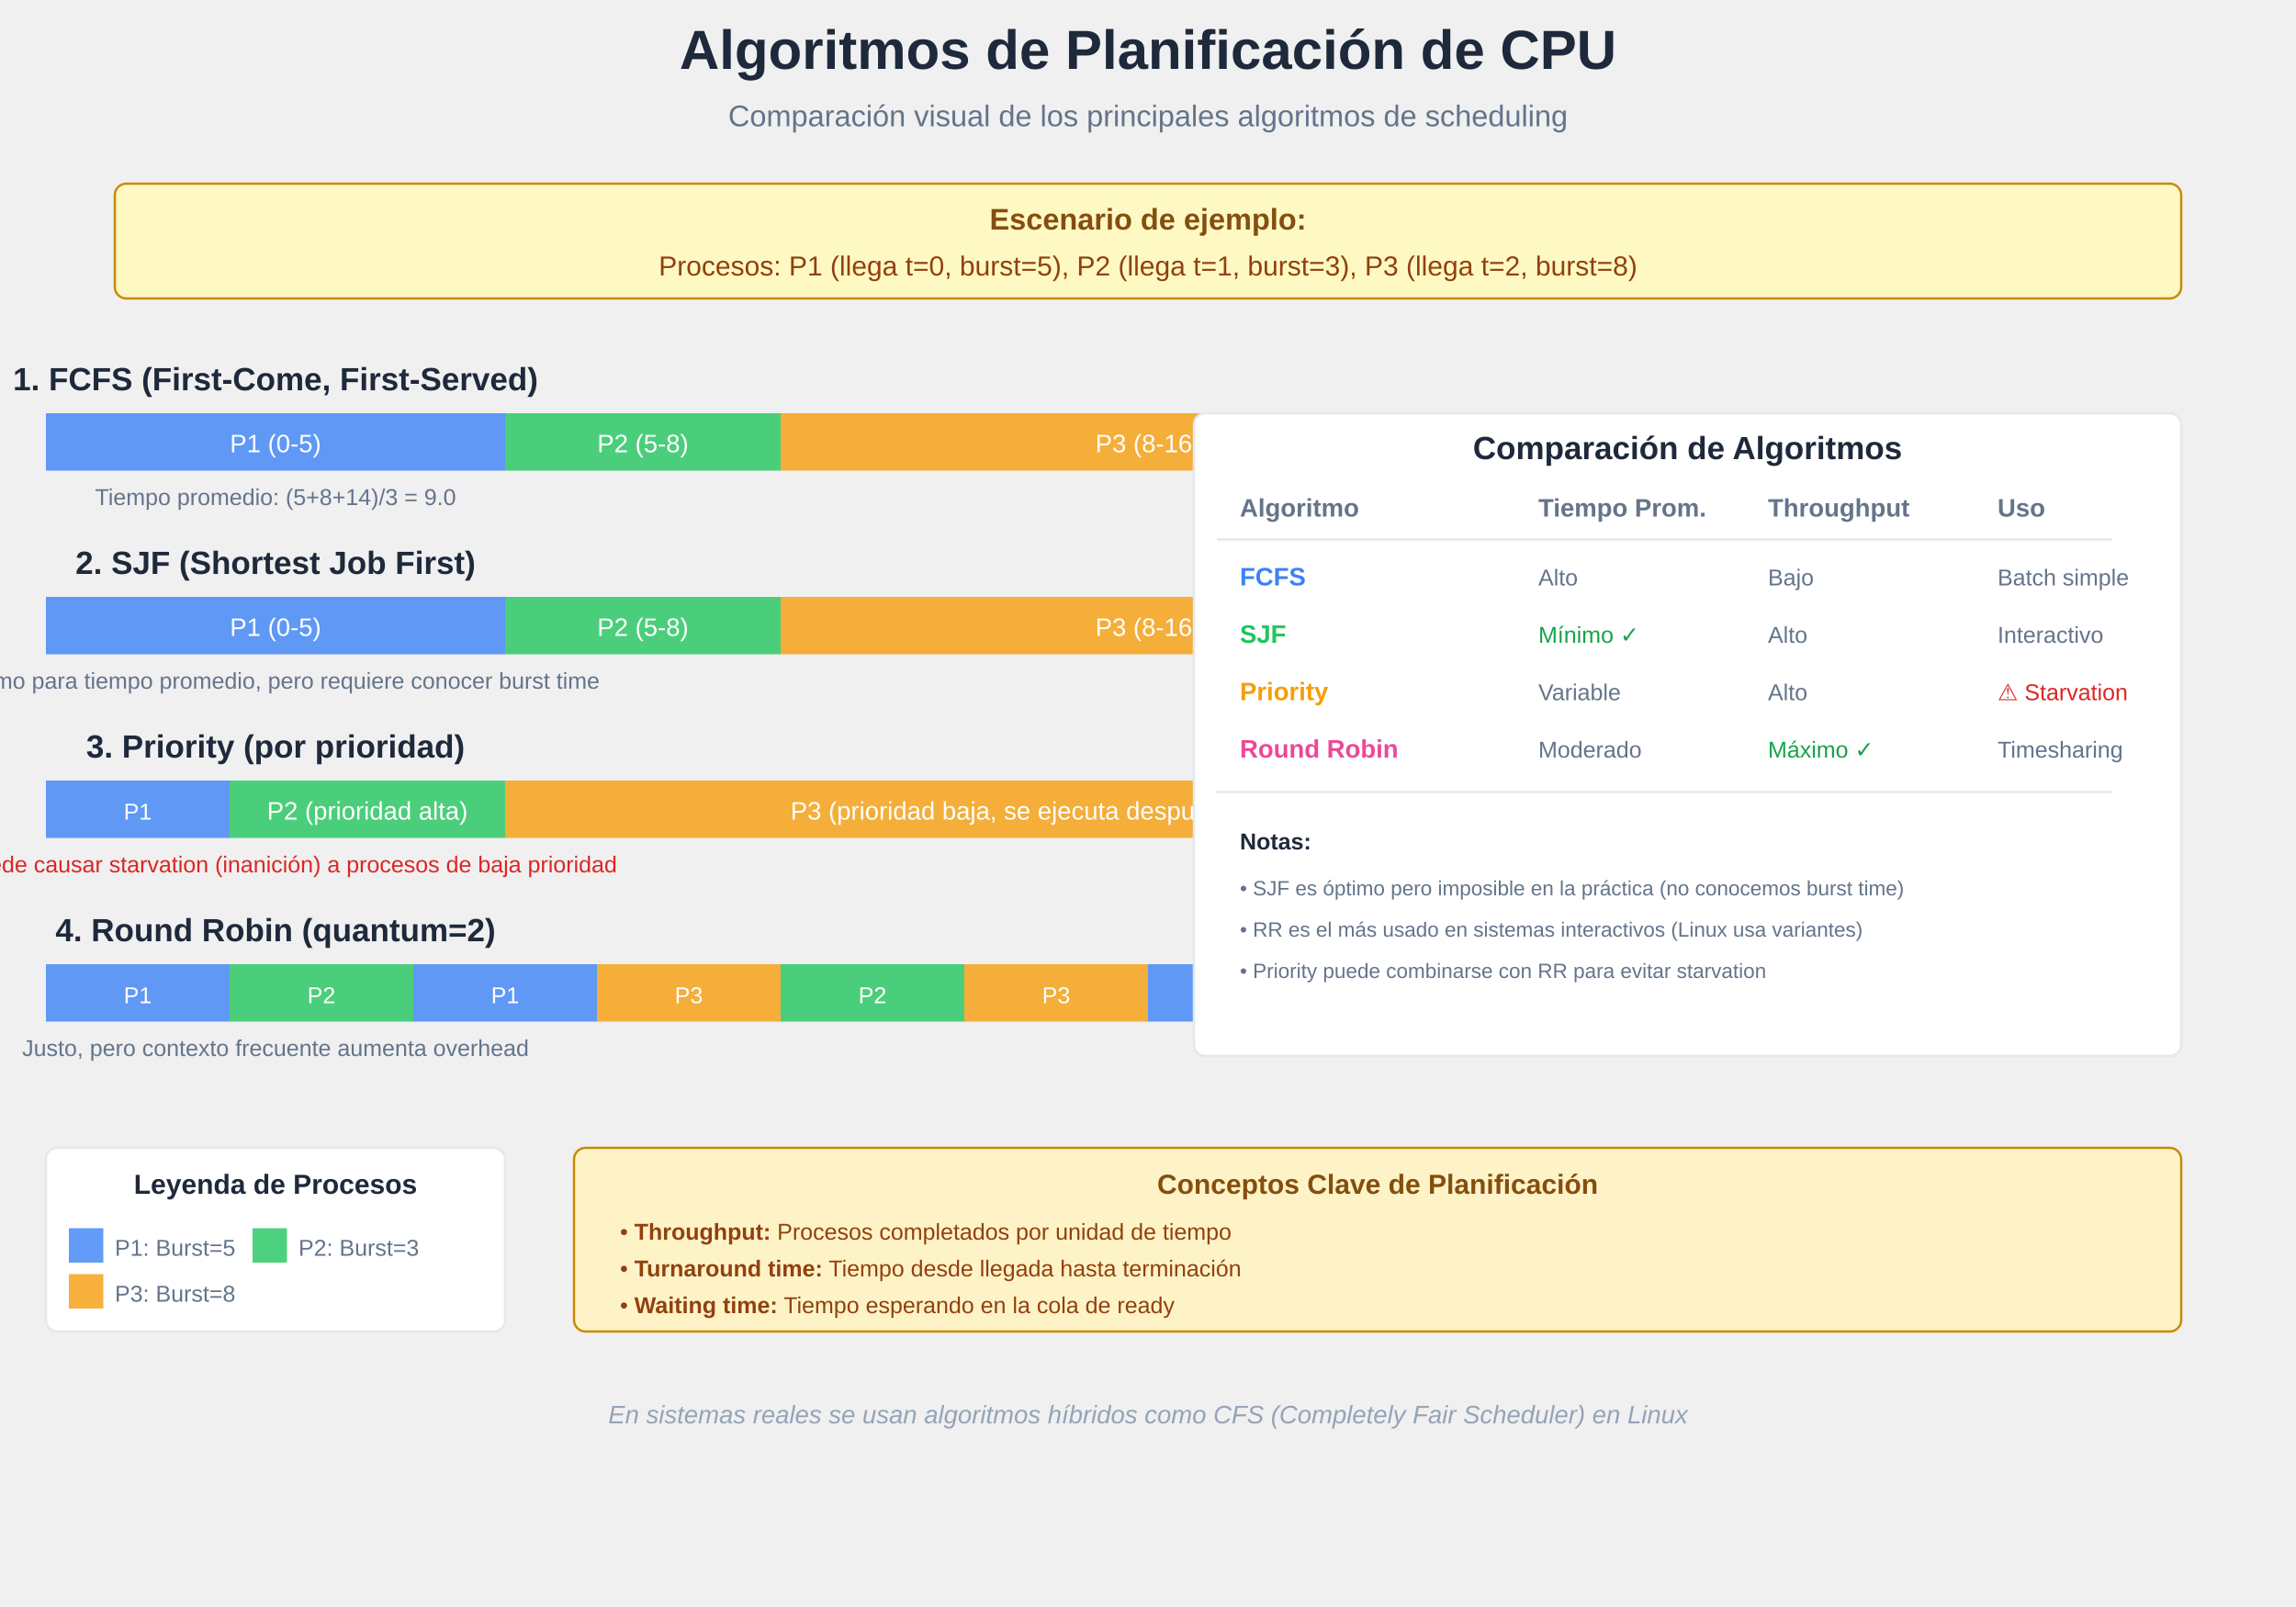
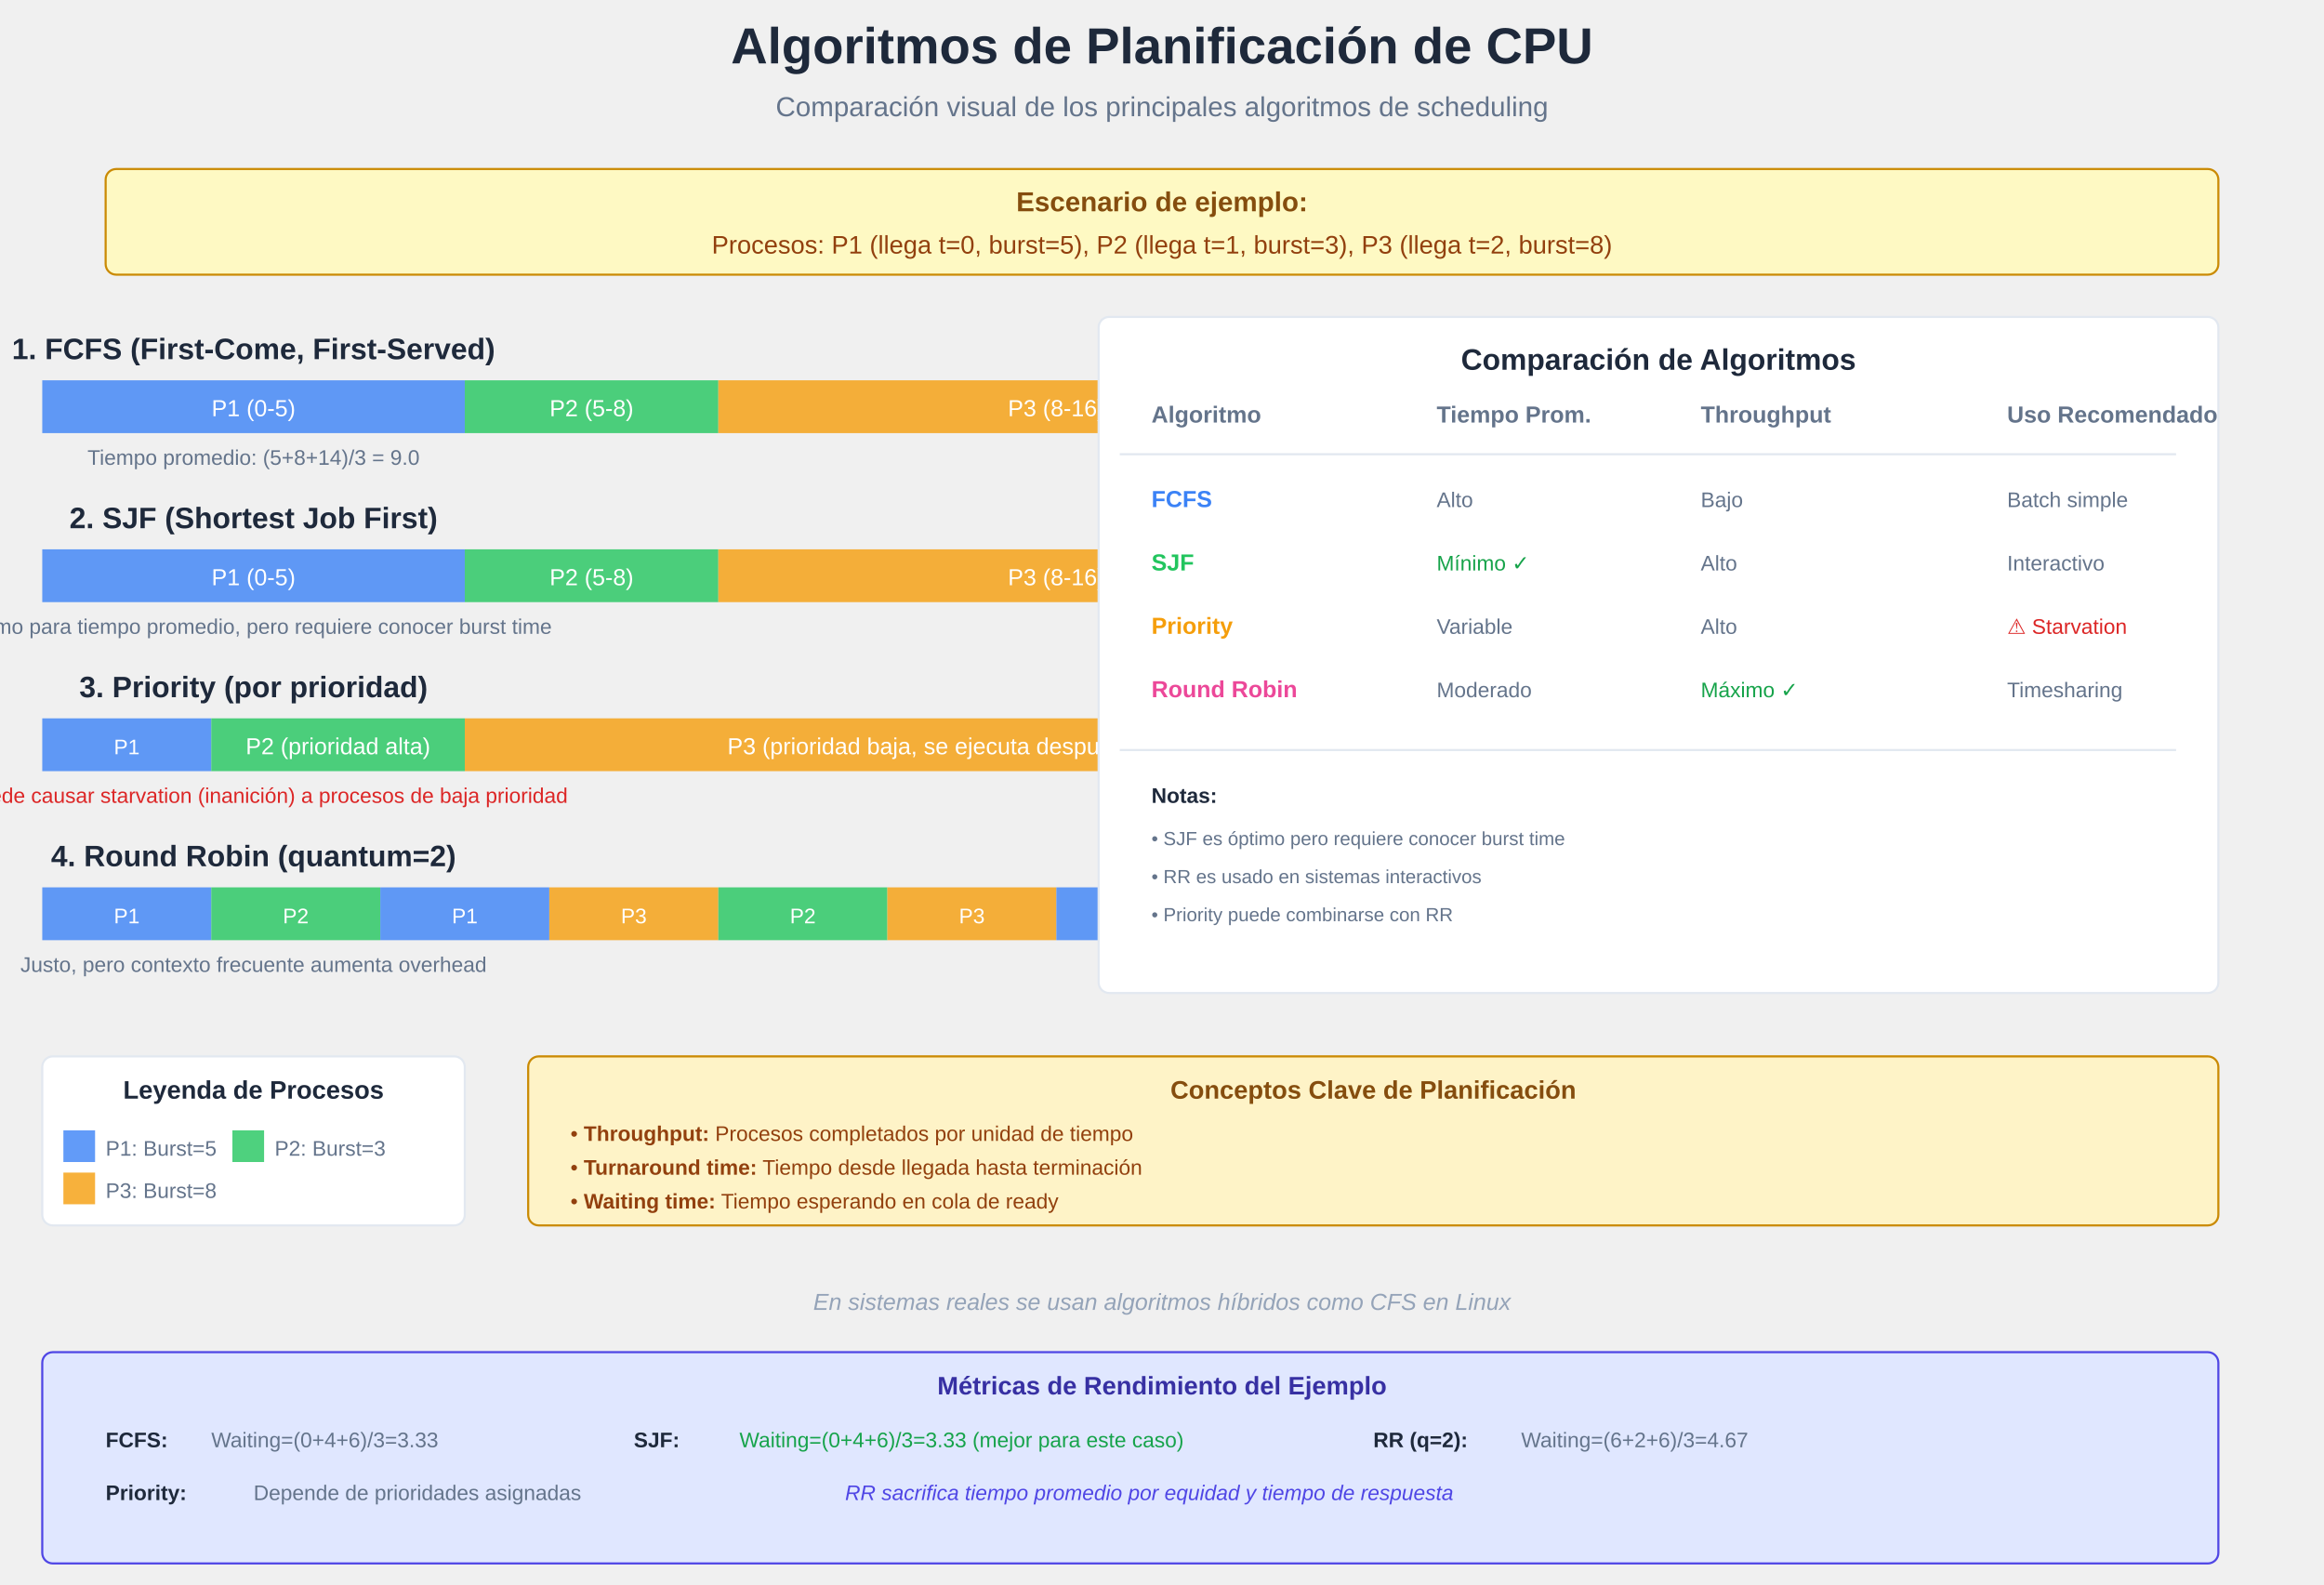
- <svg xmlns="http://www.w3.org/2000/svg" viewBox="0 0 1000 700" style="background: #f8fafc; font-family: Arial, sans-serif;">
-   <text x="500" y="30" text-anchor="middle" font-size="24" font-weight="bold" fill="#1e293b">Algoritmos de Planificación de CPU</text>
-   <text x="500" y="55" text-anchor="middle" font-size="13" fill="#64748b">Comparación visual de los principales algoritmos de scheduling</text>
+ <svg xmlns="http://www.w3.org/2000/svg" viewBox="0 0 1100 750" style="background: #f8fafc; font-family: Arial, sans-serif;">
+   <text x="550" y="30" text-anchor="middle" font-size="24" font-weight="bold" fill="#1e293b">Algoritmos de Planificación de CPU</text>
+   <text x="550" y="55" text-anchor="middle" font-size="13" fill="#64748b">Comparación visual de los principales algoritmos de scheduling</text>
  <g id="escenario">
-     <rect x="50" y="80" width="900" height="50" rx="5" fill="#fef9c3" stroke="#ca8a04" stroke-width="1" />
-     <text x="500" y="100" text-anchor="middle" font-size="13" font-weight="bold" fill="#854d0e">Escenario de ejemplo:</text>
-     <text x="500" y="120" text-anchor="middle" font-size="12" fill="#92400e">Procesos: P1 (llega t=0, burst=5), P2 (llega t=1, burst=3), P3 (llega t=2, burst=8)</text>
+     <rect x="50" y="80" width="1000" height="50" rx="5" fill="#fef9c3" stroke="#ca8a04" stroke-width="1" />
+     <text x="550" y="100" text-anchor="middle" font-size="13" font-weight="bold" fill="#854d0e">Escenario de ejemplo:</text>
+     <text x="550" y="120" text-anchor="middle" font-size="12" fill="#92400e">Procesos: P1 (llega t=0, burst=5), P2 (llega t=1, burst=3), P3 (llega t=2, burst=8)</text>
  </g>
  <g id="fcfs">
    <text x="120" y="170" text-anchor="middle" font-size="14" font-weight="bold" fill="#1e293b">1. FCFS (First-Come, First-Served)</text>
    <rect x="20" y="180" width="200" height="25" fill="#3b82f6" opacity="0.8" />
    <text x="120" y="197" text-anchor="middle" font-size="11" fill="white">P1 (0-5)</text>
    <rect x="220" y="180" width="120" height="25" fill="#22c55e" opacity="0.8" />
    <text x="280" y="197" text-anchor="middle" font-size="11" fill="white">P2 (5-8)</text>
    <rect x="340" y="180" width="320" height="25" fill="#f59e0b" opacity="0.8" />
    <text x="500" y="197" text-anchor="middle" font-size="11" fill="white">P3 (8-16)</text>
    <text x="120" y="220" text-anchor="middle" font-size="10" fill="#64748b">Tiempo promedio: (5+8+14)/3 = 9.0</text>
  </g>
  <g id="sjf">
    <text x="120" y="250" text-anchor="middle" font-size="14" font-weight="bold" fill="#1e293b">2. SJF (Shortest Job First)</text>
    <rect x="20" y="260" width="200" height="25" fill="#3b82f6" opacity="0.8" />
    <text x="120" y="277" text-anchor="middle" font-size="11" fill="white">P1 (0-5)</text>
    <rect x="220" y="260" width="120" height="25" fill="#22c55e" opacity="0.8" />
    <text x="280" y="277" text-anchor="middle" font-size="11" fill="white">P2 (5-8)</text>
    <rect x="340" y="260" width="320" height="25" fill="#f59e0b" opacity="0.8" />
    <text x="500" y="277" text-anchor="middle" font-size="11" fill="white">P3 (8-16)</text>
    <text x="120" y="300" text-anchor="middle" font-size="10" fill="#64748b">Óptimo para tiempo promedio, pero requiere conocer burst time</text>
  </g>
  <g id="priority">
    <text x="120" y="330" text-anchor="middle" font-size="14" font-weight="bold" fill="#1e293b">3. Priority (por prioridad)</text>
    <rect x="20" y="340" width="80" height="25" fill="#3b82f6" opacity="0.8" />
    <text x="60" y="357" text-anchor="middle" font-size="10" fill="white">P1</text>
    <rect x="100" y="340" width="120" height="25" fill="#22c55e" opacity="0.8" />
    <text x="160" y="357" text-anchor="middle" font-size="11" fill="white">P2 (prioridad alta)</text>
    <rect x="220" y="340" width="440" height="25" fill="#f59e0b" opacity="0.8" />
    <text x="440" y="357" text-anchor="middle" font-size="11" fill="white">P3 (prioridad baja, se ejecuta después)</text>
    <text x="120" y="380" text-anchor="middle" font-size="10" fill="#dc2626">⚠️ Puede causar starvation (inanición) a procesos de baja prioridad</text>
  </g>
  <g id="rr">
    <text x="120" y="410" text-anchor="middle" font-size="14" font-weight="bold" fill="#1e293b">4. Round Robin (quantum=2)</text>
    <rect x="20" y="420" width="80" height="25" fill="#3b82f6" opacity="0.8" />
    <text x="60" y="437" text-anchor="middle" font-size="10" fill="white">P1</text>
    <rect x="100" y="420" width="80" height="25" fill="#22c55e" opacity="0.8" />
    <text x="140" y="437" text-anchor="middle" font-size="10" fill="white">P2</text>
    <rect x="180" y="420" width="80" height="25" fill="#3b82f6" opacity="0.8" />
    <text x="220" y="437" text-anchor="middle" font-size="10" fill="white">P1</text>
    <rect x="260" y="420" width="80" height="25" fill="#f59e0b" opacity="0.8" />
    <text x="300" y="437" text-anchor="middle" font-size="10" fill="white">P3</text>
    <rect x="340" y="420" width="80" height="25" fill="#22c55e" opacity="0.8" />
    <text x="380" y="437" text-anchor="middle" font-size="10" fill="white">P2</text>
    <rect x="420" y="420" width="80" height="25" fill="#f59e0b" opacity="0.8" />
    <text x="460" y="437" text-anchor="middle" font-size="10" fill="white">P3</text>
    <rect x="500" y="420" width="80" height="25" fill="#3b82f6" opacity="0.8" />
    <text x="540" y="437" text-anchor="middle" font-size="10" fill="white">P1</text>
    <rect x="580" y="420" width="80" height="25" fill="#f59e0b" opacity="0.8" />
    <text x="620" y="437" text-anchor="middle" font-size="10" fill="white">P3</text>
    <rect x="660" y="420" width="80" height="25" fill="#f59e0b" opacity="0.8" />
    <text x="700" y="437" text-anchor="middle" font-size="10" fill="white">P3</text>
    <rect x="740" y="420" width="80" height="25" fill="#f59e0b" opacity="0.8" />
    <text x="780" y="437" text-anchor="middle" font-size="10" fill="white">P3</text>
    <text x="120" y="460" text-anchor="middle" font-size="10" fill="#64748b">Justo, pero contexto frecuente aumenta overhead</text>
  </g>
  <g id="tabla">
-     <rect x="520" y="180" width="430" height="280" rx="5" fill="white" stroke="#e2e8f0" stroke-width="1" />
-     <text x="735" y="200" text-anchor="middle" font-size="14" font-weight="bold" fill="#1e293b">Comparación de Algoritmos</text>
-     <text x="540" y="225" font-size="11" font-weight="bold" fill="#64748b">Algoritmo</text>
-     <text x="670" y="225" font-size="11" font-weight="bold" fill="#64748b">Tiempo Prom.</text>
-     <text x="770" y="225" font-size="11" font-weight="bold" fill="#64748b">Throughput</text>
-     <text x="870" y="225" font-size="11" font-weight="bold" fill="#64748b">Uso</text>
-     <line x1="530" y1="235" x2="920" y2="235" stroke="#e2e8f0" stroke-width="1" />
-     <text x="540" y="255" font-size="11" font-weight="bold" fill="#3b82f6">FCFS</text>
-     <text x="670" y="255" font-size="10" fill="#64748b">Alto</text>
-     <text x="770" y="255" font-size="10" fill="#64748b">Bajo</text>
-     <text x="870" y="255" font-size="10" fill="#64748b">Batch simple</text>
-     <text x="540" y="280" font-size="11" font-weight="bold" fill="#22c55e">SJF</text>
-     <text x="670" y="280" font-size="10" fill="#16a34a">Mínimo ✓</text>
-     <text x="770" y="280" font-size="10" fill="#64748b">Alto</text>
-     <text x="870" y="280" font-size="10" fill="#64748b">Interactivo</text>
-     <text x="540" y="305" font-size="11" font-weight="bold" fill="#f59e0b">Priority</text>
-     <text x="670" y="305" font-size="10" fill="#64748b">Variable</text>
-     <text x="770" y="305" font-size="10" fill="#64748b">Alto</text>
-     <text x="870" y="305" font-size="10" fill="#dc2626">⚠️ Starvation</text>
-     <text x="540" y="330" font-size="11" font-weight="bold" fill="#ec4899">Round Robin</text>
-     <text x="670" y="330" font-size="10" fill="#64748b">Moderado</text>
-     <text x="770" y="330" font-size="10" fill="#16a34a">Máximo ✓</text>
-     <text x="870" y="330" font-size="10" fill="#64748b">Timesharing</text>
-     <line x1="530" y1="345" x2="920" y2="345" stroke="#e2e8f0" stroke-width="1" />
-     <text x="540" y="370" font-size="10" font-weight="bold" fill="#1e293b">Notas:</text>
-     <text x="540" y="390" font-size="9" fill="#64748b">• SJF es óptimo pero imposible en la práctica (no conocemos burst time)</text>
-     <text x="540" y="408" font-size="9" fill="#64748b">• RR es el más usado en sistemas interactivos (Linux usa variantes)</text>
-     <text x="540" y="426" font-size="9" fill="#64748b">• Priority puede combinarse con RR para evitar starvation</text>
+     <rect x="520" y="150" width="530" height="320" rx="5" fill="white" stroke="#e2e8f0" stroke-width="1" />
+     <text x="785" y="175" text-anchor="middle" font-size="14" font-weight="bold" fill="#1e293b">Comparación de Algoritmos</text>
+     <text x="545" y="200" font-size="11" font-weight="bold" fill="#64748b">Algoritmo</text>
+     <text x="680" y="200" font-size="11" font-weight="bold" fill="#64748b">Tiempo Prom.</text>
+     <text x="805" y="200" font-size="11" font-weight="bold" fill="#64748b">Throughput</text>
+     <text x="950" y="200" font-size="11" font-weight="bold" fill="#64748b">Uso Recomendado</text>
+     <line x1="530" y1="215" x2="1030" y2="215" stroke="#e2e8f0" stroke-width="1" />
+     <text x="545" y="240" font-size="11" font-weight="bold" fill="#3b82f6">FCFS</text>
+     <text x="680" y="240" font-size="10" fill="#64748b">Alto</text>
+     <text x="805" y="240" font-size="10" fill="#64748b">Bajo</text>
+     <text x="950" y="240" font-size="10" fill="#64748b">Batch simple</text>
+     <text x="545" y="270" font-size="11" font-weight="bold" fill="#22c55e">SJF</text>
+     <text x="680" y="270" font-size="10" fill="#16a34a">Mínimo ✓</text>
+     <text x="805" y="270" font-size="10" fill="#64748b">Alto</text>
+     <text x="950" y="270" font-size="10" fill="#64748b">Interactivo</text>
+     <text x="545" y="300" font-size="11" font-weight="bold" fill="#f59e0b">Priority</text>
+     <text x="680" y="300" font-size="10" fill="#64748b">Variable</text>
+     <text x="805" y="300" font-size="10" fill="#64748b">Alto</text>
+     <text x="950" y="300" font-size="10" fill="#dc2626">⚠️ Starvation</text>
+     <text x="545" y="330" font-size="11" font-weight="bold" fill="#ec4899">Round Robin</text>
+     <text x="680" y="330" font-size="10" fill="#64748b">Moderado</text>
+     <text x="805" y="330" font-size="10" fill="#16a34a">Máximo ✓</text>
+     <text x="950" y="330" font-size="10" fill="#64748b">Timesharing</text>
+     <line x1="530" y1="355" x2="1030" y2="355" stroke="#e2e8f0" stroke-width="1" />
+     <text x="545" y="380" font-size="10" font-weight="bold" fill="#1e293b">Notas:</text>
+     <text x="545" y="400" font-size="9" fill="#64748b">• SJF es óptimo pero requiere conocer burst time</text>
+     <text x="545" y="418" font-size="9" fill="#64748b">• RR es usado en sistemas interactivos</text>
+     <text x="545" y="436" font-size="9" fill="#64748b">• Priority puede combinarse con RR</text>
  </g>
  <g id="leyenda">
    <rect x="20" y="500" width="200" height="80" rx="5" fill="white" stroke="#e2e8f0" stroke-width="1" />
    <text x="120" y="520" text-anchor="middle" font-size="12" font-weight="bold" fill="#1e293b">Leyenda de Procesos</text>
    <rect x="30" y="535" width="15" height="15" fill="#3b82f6" opacity="0.8" />
    <text x="50" y="547" font-size="10" fill="#64748b">P1: Burst=5</text>
    <rect x="110" y="535" width="15" height="15" fill="#22c55e" opacity="0.8" />
    <text x="130" y="547" font-size="10" fill="#64748b">P2: Burst=3</text>
    <rect x="30" y="555" width="15" height="15" fill="#f59e0b" opacity="0.8" />
    <text x="50" y="567" font-size="10" fill="#64748b">P3: Burst=8</text>
  </g>
  <g id="conceptos">
-     <rect x="250" y="500" width="700" height="80" rx="5" fill="#fef3c7" stroke="#ca8a04" stroke-width="1" />
-     <text x="600" y="520" text-anchor="middle" font-size="12" font-weight="bold" fill="#854d0e">Conceptos Clave de Planificación</text>
+     <rect x="250" y="500" width="800" height="80" rx="5" fill="#fef3c7" stroke="#ca8a04" stroke-width="1" />
+     <text x="650" y="520" text-anchor="middle" font-size="12" font-weight="bold" fill="#854d0e">Conceptos Clave de Planificación</text>
    <text x="270" y="540" font-size="10" fill="#92400e">• <tspan font-weight="bold">Throughput:</tspan> Procesos completados por unidad de tiempo</text>
    <text x="270" y="556" font-size="10" fill="#92400e">• <tspan font-weight="bold">Turnaround time:</tspan> Tiempo desde llegada hasta terminación</text>
-     <text x="270" y="572" font-size="10" fill="#92400e">• <tspan font-weight="bold">Waiting time:</tspan> Tiempo esperando en la cola de ready</text>
+     <text x="270" y="572" font-size="10" fill="#92400e">• <tspan font-weight="bold">Waiting time:</tspan> Tiempo esperando en cola de ready</text>
  </g>
-   <text x="500" y="620" text-anchor="middle" font-size="11" fill="#94a3b8" font-style="italic">En sistemas reales se usan algoritmos híbridos como CFS (Completely Fair Scheduler) en Linux</text>
+   <text x="550" y="620" text-anchor="middle" font-size="11" fill="#94a3b8" font-style="italic">En sistemas reales se usan algoritmos híbridos como CFS en Linux</text>
+   <g id="metricas">
+     <rect x="20" y="640" width="1030" height="100" rx="5" fill="#e0e7ff" stroke="#4f46e5" stroke-width="1" />
+     <text x="550" y="660" text-anchor="middle" font-size="12" font-weight="bold" fill="#3730a3">Métricas de Rendimiento del Ejemplo</text>
+     <text x="50" y="685" font-size="10" font-weight="bold" fill="#1e293b">FCFS:</text>
+     <text x="100" y="685" font-size="10" fill="#64748b">Waiting=(0+4+6)/3=3.33</text>
+     <text x="300" y="685" font-size="10" font-weight="bold" fill="#1e293b">SJF:</text>
+     <text x="350" y="685" font-size="10" fill="#16a34a">Waiting=(0+4+6)/3=3.33 (mejor para este caso)</text>
+     <text x="650" y="685" font-size="10" font-weight="bold" fill="#1e293b">RR (q=2):</text>
+     <text x="720" y="685" font-size="10" fill="#64748b">Waiting=(6+2+6)/3=4.67</text>
+     <text x="50" y="710" font-size="10" font-weight="bold" fill="#1e293b">Priority:</text>
+     <text x="120" y="710" font-size="10" fill="#64748b">Depende de prioridades asignadas</text>
+     <text x="400" y="710" font-size="10" fill="#4f46e5" font-style="italic">RR sacrifica tiempo promedio por equidad y tiempo de respuesta</text>
+   </g>
</svg>
